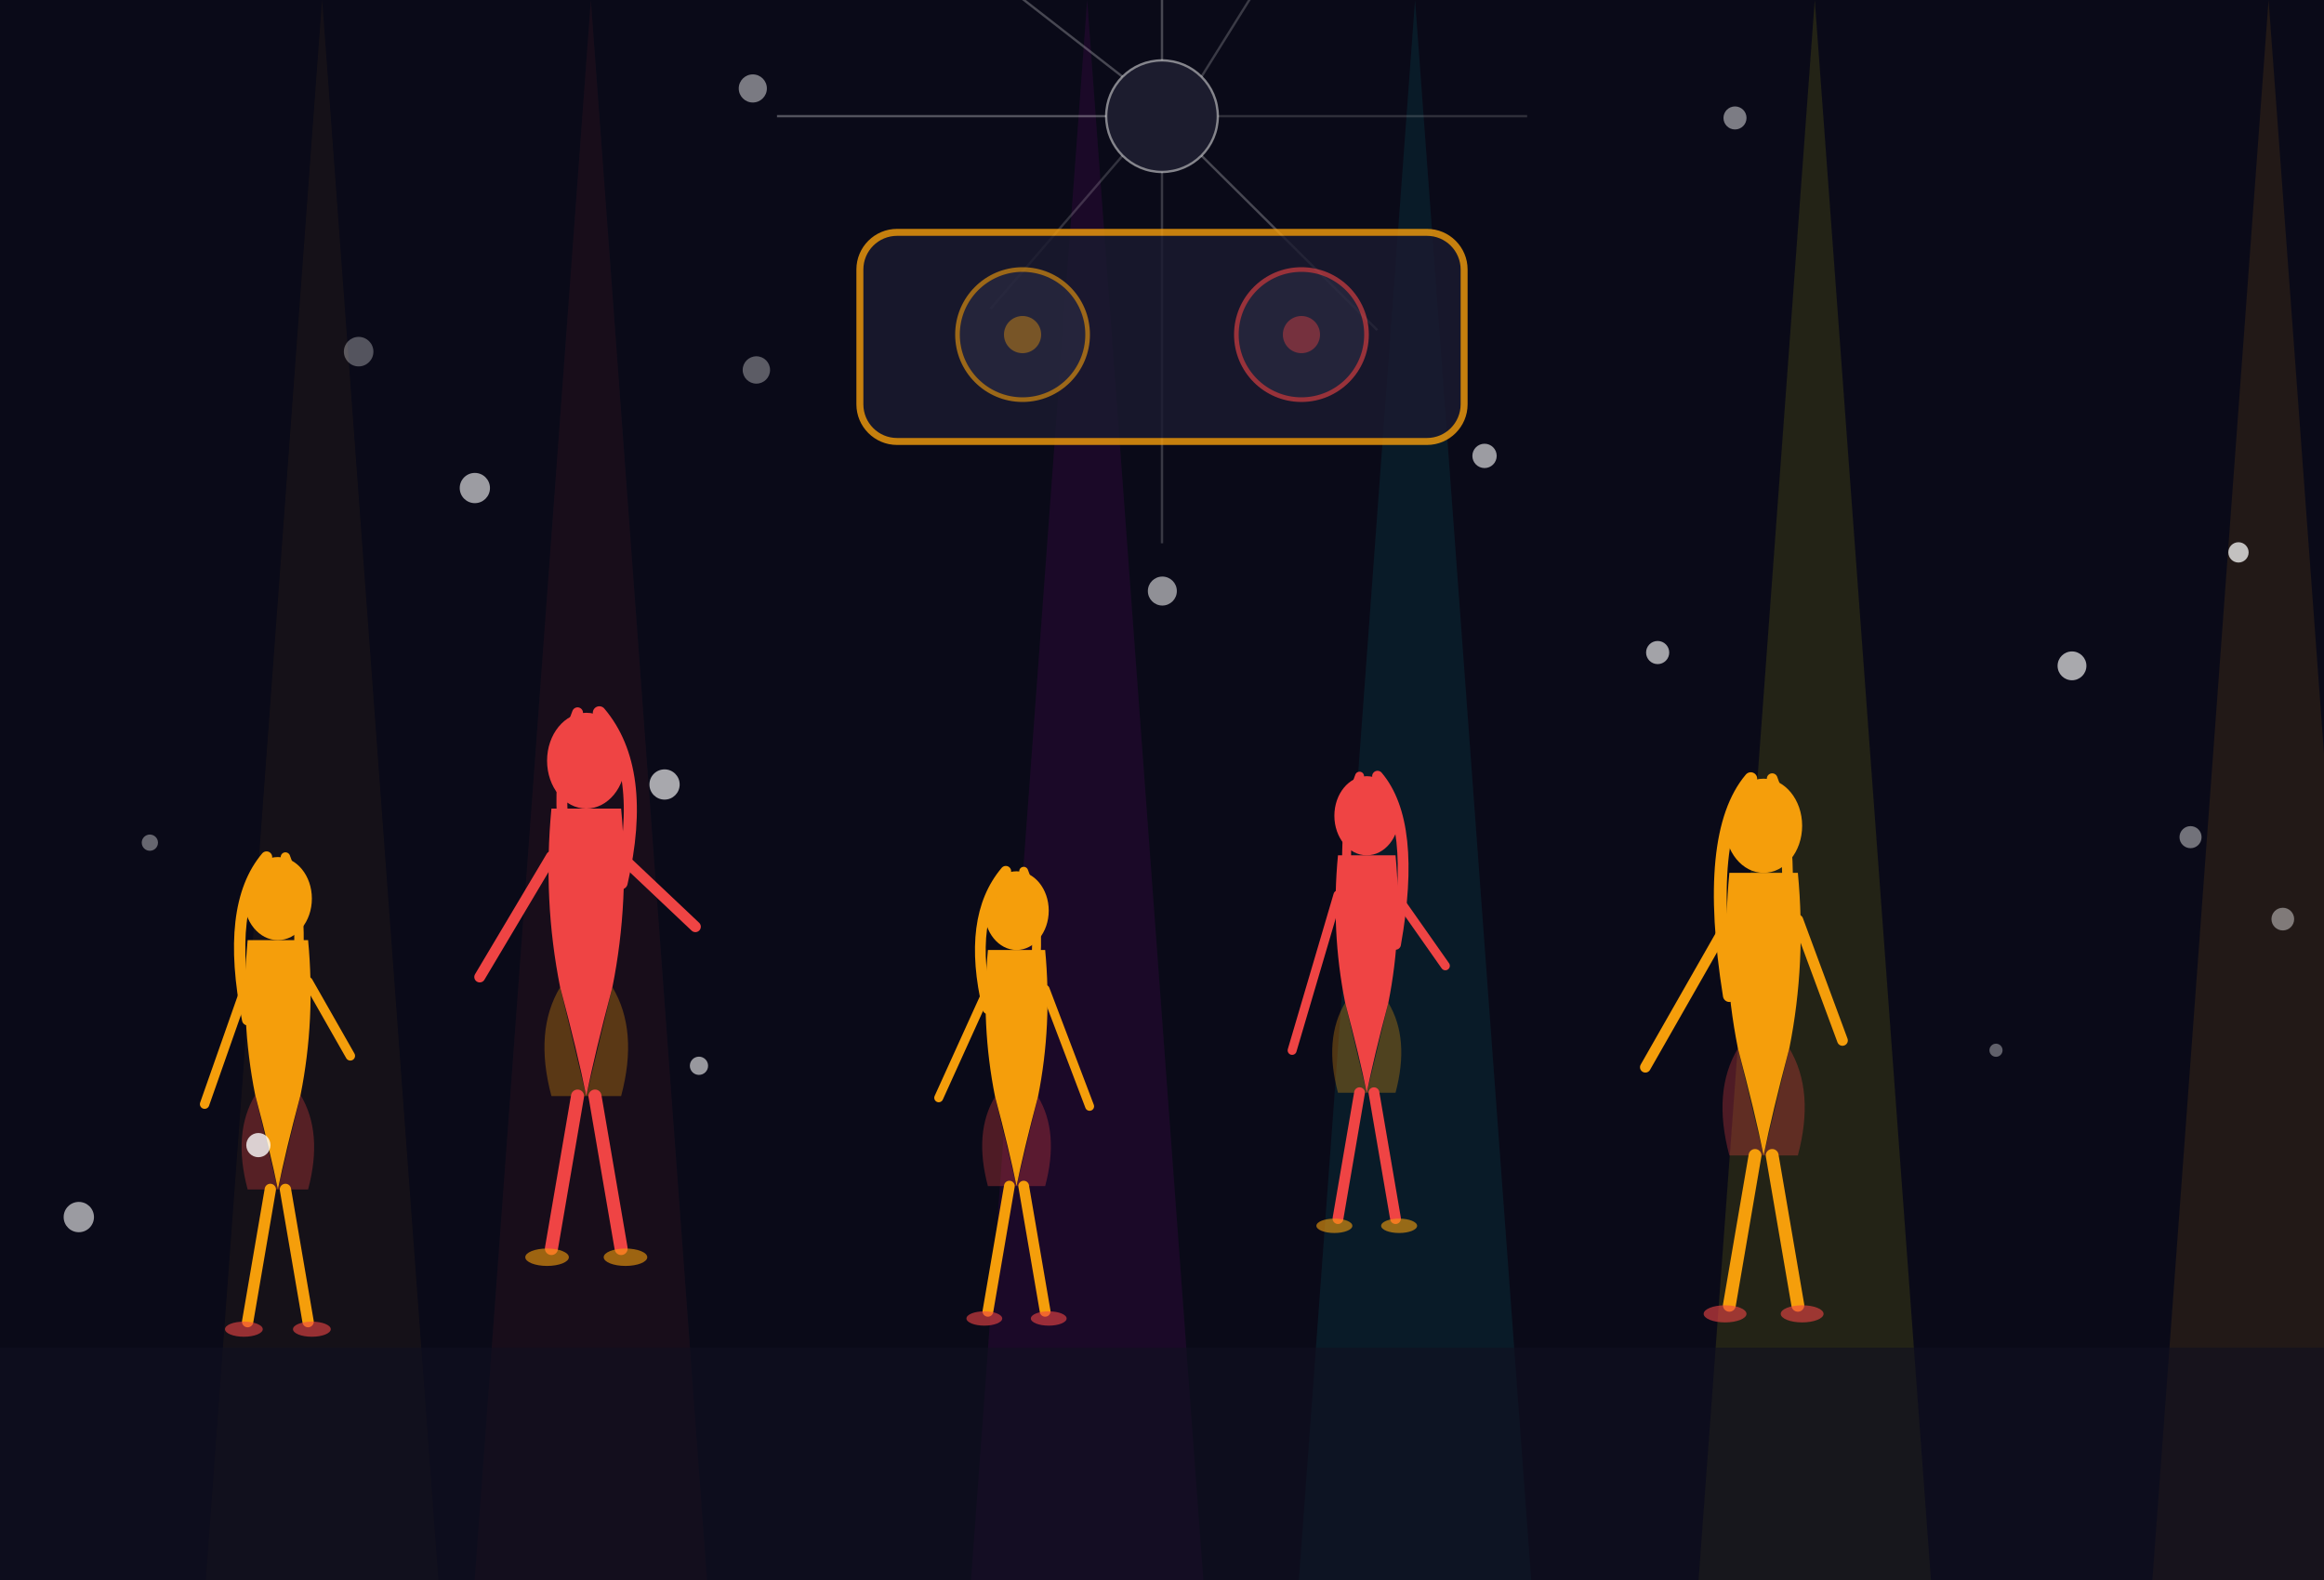
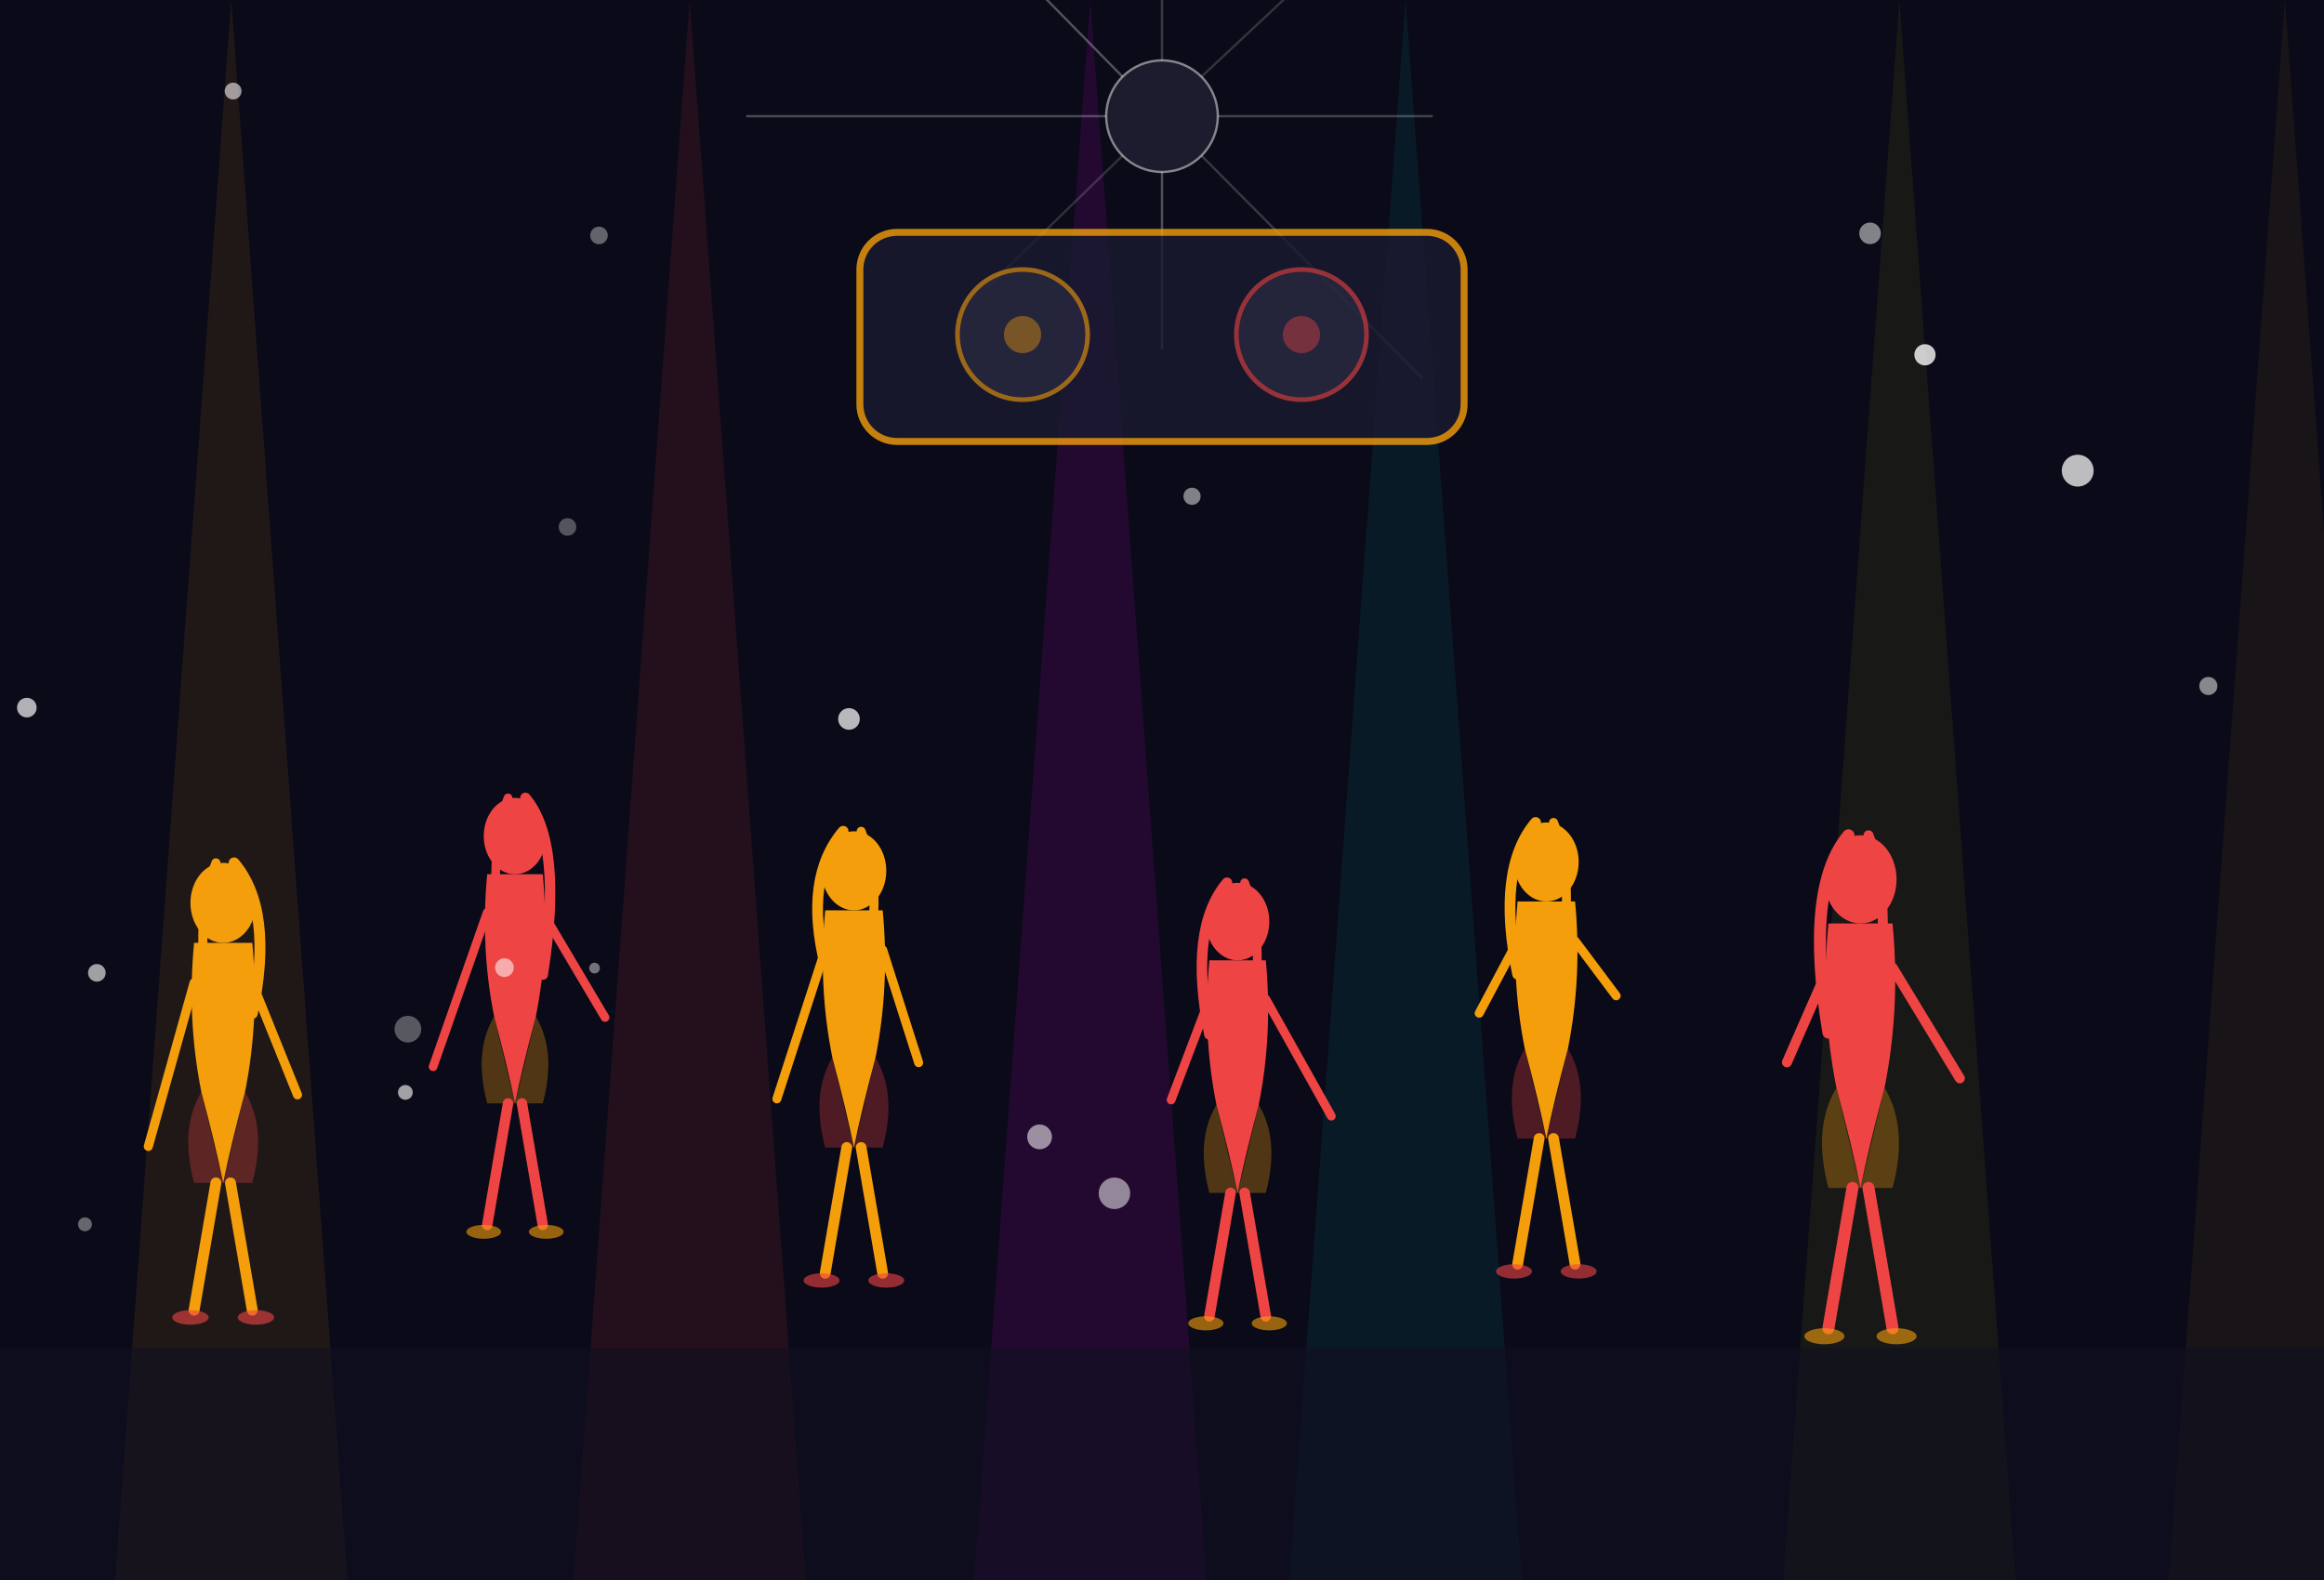
<svg xmlns="http://www.w3.org/2000/svg" viewBox="0 0 500 340" width="500" height="340">
  <rect width="500" height="340" fill="#0a0a18" />
-   <polygon points="69.301,0 44.301,340 94.301,340" fill="#f59e0b" opacity="0.053" />
-   <polygon points="127.119,0 102.119,340 152.119,340" fill="#ef4444" opacity="0.066" />
-   <polygon points="233.901,0 208.901,340 258.901,340" fill="#ff00ff" opacity="0.072" />
-   <polygon points="304.443,0 279.443,340 329.443,340" fill="#00ffff" opacity="0.072" />
-   <polygon points="390.439,0 365.439,340 415.439,340" fill="#ffff00" opacity="0.104" />
-   <polygon points="488.075,0 463.075,340 513.075,340" fill="#f59e0b" opacity="0.102" />
+   <polygon points="49.751,0 24.751,340 74.751,340" fill="#f59e0b" opacity="0.095" />
+   <polygon points="148.373,0 123.373,340 173.373,340" fill="#ef4444" opacity="0.112" />
+   <polygon points="234.573,0 209.573,340 259.573,340" fill="#ff00ff" opacity="0.105" />
+   <polygon points="302.393,0 277.393,340 327.393,340" fill="#00ffff" opacity="0.067" />
+   <polygon points="408.649,0 383.649,340 433.649,340" fill="#ffff00" opacity="0.061" />
+   <polygon points="491.592,0 466.592,340 516.592,340" fill="#f59e0b" opacity="0.07" />
  <circle cx="250" cy="25" r="12" fill="#2d2d44" stroke="#fff" stroke-width="0.5" opacity="0.5" />
-   <line x1="262" y1="25" x2="328.556" y2="25" stroke="#fff" stroke-width="0.5" opacity="0.15" />
-   <line x1="258.485" y1="33.485" x2="296.313" y2="71.031" stroke="#fff" stroke-width="0.5" opacity="0.253" />
-   <line x1="250" y1="37" x2="250" y2="116.909" stroke="#fff" stroke-width="0.5" opacity="0.193" />
-   <line x1="241.515" y1="33.485" x2="213.091" y2="66.47" stroke="#fff" stroke-width="0.5" opacity="0.166" />
-   <line x1="238" y1="25" x2="167.165" y2="25" stroke="#fff" stroke-width="0.5" opacity="0.294" />
-   <line x1="241.515" y1="16.515" x2="199.952" y2="-15.84" stroke="#fff" stroke-width="0.5" opacity="0.253" />
-   <line x1="250" y1="13" x2="250" y2="-28.967" stroke="#fff" stroke-width="0.5" opacity="0.248" />
-   <line x1="258.485" y1="16.515" x2="286.319" y2="-28.142" stroke="#fff" stroke-width="0.5" opacity="0.196" />
+   <line x1="262" y1="25" x2="308.255" y2="25" stroke="#fff" stroke-width="0.5" opacity="0.229" />
+   <line x1="258.485" y1="33.485" x2="306.102" y2="81.464" stroke="#fff" stroke-width="0.5" opacity="0.185" />
+   <line x1="250" y1="37" x2="250" y2="75.183" stroke="#fff" stroke-width="0.5" opacity="0.288" />
+   <line x1="241.515" y1="33.485" x2="212.343" y2="61.847" stroke="#fff" stroke-width="0.5" opacity="0.157" />
+   <line x1="238" y1="25" x2="160.536" y2="25" stroke="#fff" stroke-width="0.5" opacity="0.259" />
+   <line x1="241.515" y1="16.515" x2="216.995" y2="-8.434" stroke="#fff" stroke-width="0.5" opacity="0.292" />
+   <line x1="250" y1="13" x2="250" y2="-69.942" stroke="#fff" stroke-width="0.5" opacity="0.194" />
+   <line x1="258.485" y1="16.515" x2="290.347" y2="-13.365" stroke="#fff" stroke-width="0.5" opacity="0.168" />
  <rect x="185" y="50" width="130" height="45" rx="8" fill="#1a1a30" stroke="#f59e0b" stroke-width="1.5" opacity="0.8" />
  <circle cx="220" cy="72" r="14" fill="#2d2d44" stroke="#f59e0b" stroke-width="1" opacity="0.6" />
  <circle cx="280" cy="72" r="14" fill="#2d2d44" stroke="#ef4444" stroke-width="1" opacity="0.6" />
  <circle cx="220" cy="72" r="4" fill="#f59e0b" opacity="0.4" />
  <circle cx="280" cy="72" r="4" fill="#ef4444" opacity="0.4" />
  <rect x="0" y="290" width="500" height="50" fill="#0f0f20" opacity="0.6" />
-   <g transform="translate(59.78331,235.6341) scale(0.8128065)">
+   <g transform="translate(48.01728,234.9797) scale(0.7825235)">
    <ellipse cx="0" cy="-52" rx="9" ry="11" fill="#f59e0b" />
-     <path d="M-3,-63 Q-14,-50 -8,-19.935" stroke="#f59e0b" stroke-width="3" fill="none" stroke-linecap="round" />
-     <path d="M2,-63 Q8,-48 4,-22.935" stroke="#f59e0b" stroke-width="2.5" fill="none" stroke-linecap="round" />
+     <path d="M3,-63 Q14,-50 8,-21.584" stroke="#f59e0b" stroke-width="3" fill="none" stroke-linecap="round" />
+     <path d="M-2,-63 Q-8,-48 -4,-24.584" stroke="#f59e0b" stroke-width="2.5" fill="none" stroke-linecap="round" />
    <path d="M-8,-41 Q-10,-20 -6,0 Q-2,15 0,25 Q2,15 6,0 Q10,-20 8,-41 Z" fill="#f59e0b" />
    <path d="M-6,0 Q-12,10 -8,25 L0,25 Z" fill="#ef4444" opacity="0.3" />
    <path d="M6,0 Q12,10 8,25 L0,25 Z" fill="#ef4444" opacity="0.3" />
    <line x1="-2" y1="25" x2="-8" y2="60" stroke="#f59e0b" stroke-width="3" stroke-linecap="round" />
    <line x1="2" y1="25" x2="8" y2="60" stroke="#f59e0b" stroke-width="3" stroke-linecap="round" />
    <ellipse cx="-9" cy="62" rx="5" ry="2" fill="#ef4444" opacity="0.6" />
    <ellipse cx="9" cy="62" rx="5" ry="2" fill="#ef4444" opacity="0.6" />
-     <line x1="-8" y1="-30" x2="-19.391" y2="2.414" stroke="#f59e0b" stroke-width="2.5" stroke-linecap="round" />
-     <line x1="8" y1="-30" x2="19.179" y2="-10.367" stroke="#f59e0b" stroke-width="2.5" stroke-linecap="round" />
+     <line x1="-8" y1="-30" x2="-20.587" y2="14.974" stroke="#f59e0b" stroke-width="2.5" stroke-linecap="round" />
+     <line x1="8" y1="-30" x2="20.427" y2="0.793" stroke="#f59e0b" stroke-width="2.5" stroke-linecap="round" />
  </g>
-   <g transform="translate(126.1347,212.4319) scale(0.9372486)">
+   <g transform="translate(110.7976,218.7566) scale(0.7471288)">
    <ellipse cx="0" cy="-52" rx="9" ry="11" fill="#ef4444" />
-     <path d="M3,-63 Q14,-50 8,-23.956" stroke="#ef4444" stroke-width="3" fill="none" stroke-linecap="round" />
-     <path d="M-2,-63 Q-8,-48 -4,-26.956" stroke="#ef4444" stroke-width="2.5" fill="none" stroke-linecap="round" />
+     <path d="M3,-63 Q14,-50 8,-12.078" stroke="#ef4444" stroke-width="3" fill="none" stroke-linecap="round" />
+     <path d="M-2,-63 Q-8,-48 -4,-15.078" stroke="#ef4444" stroke-width="2.5" fill="none" stroke-linecap="round" />
    <path d="M-8,-41 Q-10,-20 -6,0 Q-2,15 0,25 Q2,15 6,0 Q10,-20 8,-41 Z" fill="#ef4444" />
    <path d="M-6,0 Q-12,10 -8,25 L0,25 Z" fill="#f59e0b" opacity="0.3" />
    <path d="M6,0 Q12,10 8,25 L0,25 Z" fill="#f59e0b" opacity="0.3" />
    <line x1="-2" y1="25" x2="-8" y2="60" stroke="#ef4444" stroke-width="3" stroke-linecap="round" />
    <line x1="2" y1="25" x2="8" y2="60" stroke="#ef4444" stroke-width="3" stroke-linecap="round" />
    <ellipse cx="-9" cy="62" rx="5" ry="2" fill="#f59e0b" opacity="0.6" />
    <ellipse cx="9" cy="62" rx="5" ry="2" fill="#f59e0b" opacity="0.6" />
-     <line x1="-8" y1="-30" x2="-24.457" y2="-2.344" stroke="#ef4444" stroke-width="2.5" stroke-linecap="round" />
-     <line x1="8" y1="-30" x2="25.045" y2="-13.888" stroke="#ef4444" stroke-width="2.5" stroke-linecap="round" />
+     <line x1="-8" y1="-30" x2="-23.583" y2="14.442" stroke="#ef4444" stroke-width="2.5" stroke-linecap="round" />
+     <line x1="8" y1="-30" x2="25.926" y2="0.258" stroke="#ef4444" stroke-width="2.5" stroke-linecap="round" />
  </g>
-   <g transform="translate(218.7031,235.9933) scale(0.7698624)">
+   <g transform="translate(183.7213,227.5977) scale(0.7732437)">
    <ellipse cx="0" cy="-52" rx="9" ry="11" fill="#f59e0b" />
-     <path d="M-3,-63 Q-14,-50 -8,-24.587" stroke="#f59e0b" stroke-width="3" fill="none" stroke-linecap="round" />
-     <path d="M2,-63 Q8,-48 4,-27.587" stroke="#f59e0b" stroke-width="2.5" fill="none" stroke-linecap="round" />
+     <path d="M-3,-63 Q-14,-50 -8,-25.689" stroke="#f59e0b" stroke-width="3" fill="none" stroke-linecap="round" />
+     <path d="M2,-63 Q8,-48 4,-28.689" stroke="#f59e0b" stroke-width="2.5" fill="none" stroke-linecap="round" />
    <path d="M-8,-41 Q-10,-20 -6,0 Q-2,15 0,25 Q2,15 6,0 Q10,-20 8,-41 Z" fill="#f59e0b" />
    <path d="M-6,0 Q-12,10 -8,25 L0,25 Z" fill="#ef4444" opacity="0.3" />
    <path d="M6,0 Q12,10 8,25 L0,25 Z" fill="#ef4444" opacity="0.3" />
    <line x1="-2" y1="25" x2="-8" y2="60" stroke="#f59e0b" stroke-width="3" stroke-linecap="round" />
    <line x1="2" y1="25" x2="8" y2="60" stroke="#f59e0b" stroke-width="3" stroke-linecap="round" />
    <ellipse cx="-9" cy="62" rx="5" ry="2" fill="#ef4444" opacity="0.6" />
    <ellipse cx="9" cy="62" rx="5" ry="2" fill="#ef4444" opacity="0.6" />
-     <line x1="-8" y1="-30" x2="-21.744" y2="0.312" stroke="#f59e0b" stroke-width="2.5" stroke-linecap="round" />
-     <line x1="8" y1="-30" x2="20.423" y2="2.697" stroke="#f59e0b" stroke-width="2.5" stroke-linecap="round" />
+     <line x1="-8" y1="-30" x2="-21.443" y2="11.474" stroke="#f59e0b" stroke-width="2.5" stroke-linecap="round" />
+     <line x1="8" y1="-30" x2="18.011" y2="1.399" stroke="#f59e0b" stroke-width="2.5" stroke-linecap="round" />
  </g>
-   <g transform="translate(294.0513,215.7911) scale(0.7740301)">
+   <g transform="translate(266.2608,237.7445) scale(0.7583987)">
    <ellipse cx="0" cy="-52" rx="9" ry="11" fill="#ef4444" />
-     <path d="M3,-63 Q14,-50 8,-16.252" stroke="#ef4444" stroke-width="3" fill="none" stroke-linecap="round" />
-     <path d="M-2,-63 Q-8,-48 -4,-19.252" stroke="#ef4444" stroke-width="2.5" fill="none" stroke-linecap="round" />
+     <path d="M-3,-63 Q-14,-50 -8,-19.991" stroke="#ef4444" stroke-width="3" fill="none" stroke-linecap="round" />
+     <path d="M2,-63 Q8,-48 4,-22.991" stroke="#ef4444" stroke-width="2.5" fill="none" stroke-linecap="round" />
    <path d="M-8,-41 Q-10,-20 -6,0 Q-2,15 0,25 Q2,15 6,0 Q10,-20 8,-41 Z" fill="#ef4444" />
    <path d="M-6,0 Q-12,10 -8,25 L0,25 Z" fill="#f59e0b" opacity="0.3" />
    <path d="M6,0 Q12,10 8,25 L0,25 Z" fill="#f59e0b" opacity="0.3" />
    <line x1="-2" y1="25" x2="-8" y2="60" stroke="#ef4444" stroke-width="3" stroke-linecap="round" />
    <line x1="2" y1="25" x2="8" y2="60" stroke="#ef4444" stroke-width="3" stroke-linecap="round" />
    <ellipse cx="-9" cy="62" rx="5" ry="2" fill="#f59e0b" opacity="0.6" />
    <ellipse cx="9" cy="62" rx="5" ry="2" fill="#f59e0b" opacity="0.6" />
-     <line x1="-8" y1="-30" x2="-20.74" y2="13.225" stroke="#ef4444" stroke-width="2.5" stroke-linecap="round" />
-     <line x1="8" y1="-30" x2="21.846" y2="-10.288" stroke="#ef4444" stroke-width="2.5" stroke-linecap="round" />
+     <line x1="-8" y1="-30" x2="-18.853" y2="-1.391" stroke="#ef4444" stroke-width="2.5" stroke-linecap="round" />
+     <line x1="8" y1="-30" x2="26.588" y2="3.206" stroke="#ef4444" stroke-width="2.5" stroke-linecap="round" />
  </g>
-   <g transform="translate(379.4343,225.6054) scale(0.921304)">
+   <g transform="translate(332.6907,225.6741) scale(0.772836)">
    <ellipse cx="0" cy="-52" rx="9" ry="11" fill="#f59e0b" />
-     <path d="M-3,-63 Q-14,-50 -8,-12.346" stroke="#f59e0b" stroke-width="3" fill="none" stroke-linecap="round" />
-     <path d="M2,-63 Q8,-48 4,-15.346" stroke="#f59e0b" stroke-width="2.5" fill="none" stroke-linecap="round" />
+     <path d="M-3,-63 Q-14,-50 -8,-20.765" stroke="#f59e0b" stroke-width="3" fill="none" stroke-linecap="round" />
+     <path d="M2,-63 Q8,-48 4,-23.765" stroke="#f59e0b" stroke-width="2.5" fill="none" stroke-linecap="round" />
    <path d="M-8,-41 Q-10,-20 -6,0 Q-2,15 0,25 Q2,15 6,0 Q10,-20 8,-41 Z" fill="#f59e0b" />
    <path d="M-6,0 Q-12,10 -8,25 L0,25 Z" fill="#ef4444" opacity="0.3" />
    <path d="M6,0 Q12,10 8,25 L0,25 Z" fill="#ef4444" opacity="0.3" />
    <line x1="-2" y1="25" x2="-8" y2="60" stroke="#f59e0b" stroke-width="3" stroke-linecap="round" />
    <line x1="2" y1="25" x2="8" y2="60" stroke="#f59e0b" stroke-width="3" stroke-linecap="round" />
    <ellipse cx="-9" cy="62" rx="5" ry="2" fill="#ef4444" opacity="0.6" />
    <ellipse cx="9" cy="62" rx="5" ry="2" fill="#ef4444" opacity="0.6" />
-     <line x1="-8" y1="-30" x2="-27.615" y2="4.397" stroke="#f59e0b" stroke-width="2.5" stroke-linecap="round" />
-     <line x1="8" y1="-30" x2="18.417" y2="-1.861" stroke="#f59e0b" stroke-width="2.5" stroke-linecap="round" />
+     <line x1="-8" y1="-30" x2="-18.691" y2="-9.893" stroke="#f59e0b" stroke-width="2.5" stroke-linecap="round" />
+     <line x1="8" y1="-30" x2="19.432" y2="-14.736" stroke="#f59e0b" stroke-width="2.5" stroke-linecap="round" />
  </g>
-   <circle cx="250.076" cy="127.188" r="3.118" fill="#fff" opacity="0.546" />
-   <circle cx="32.242" cy="181.332" r="1.747" fill="#fff" opacity="0.378" />
-   <circle cx="373.279" cy="25.381" r="2.479" fill="#fff" opacity="0.466" />
-   <circle cx="481.6" cy="118.868" r="2.185" fill="#fff" opacity="0.728" />
-   <circle cx="356.638" cy="140.42" r="2.49" fill="#fff" opacity="0.625" />
-   <circle cx="16.956" cy="261.901" r="3.261" fill="#fff" opacity="0.592" />
-   <circle cx="77.16" cy="75.67" r="3.178" fill="#fff" opacity="0.301" />
-   <circle cx="445.781" cy="143.283" r="3.102" fill="#fff" opacity="0.647" />
-   <circle cx="319.392" cy="98.104" r="2.617" fill="#fff" opacity="0.594" />
-   <circle cx="429.432" cy="226.003" r="1.412" fill="#fff" opacity="0.352" />
-   <circle cx="142.975" cy="168.815" r="3.255" fill="#fff" opacity="0.643" />
-   <circle cx="491.139" cy="197.779" r="2.441" fill="#fff" opacity="0.422" />
-   <circle cx="102.162" cy="105.02" r="3.254" fill="#fff" opacity="0.596" />
-   <circle cx="161.965" cy="19.034" r="3.025" fill="#fff" opacity="0.458" />
-   <circle cx="162.731" cy="79.613" r="2.944" fill="#fff" opacity="0.335" />
-   <circle cx="471.286" cy="180.148" r="2.375" fill="#fff" opacity="0.422" />
-   <circle cx="150.38" cy="229.345" r="1.962" fill="#fff" opacity="0.579" />
-   <circle cx="55.59" cy="246.416" r="2.606" fill="#fff" opacity="0.788" />
+   <g transform="translate(400.2767,234.078) scale(0.8623747)">
+     <ellipse cx="0" cy="-52" rx="9" ry="11" fill="#ef4444" />
+     <path d="M-3,-63 Q-14,-50 -8,-13.781" stroke="#ef4444" stroke-width="3" fill="none" stroke-linecap="round" />
+     <path d="M2,-63 Q8,-48 4,-16.781" stroke="#ef4444" stroke-width="2.5" fill="none" stroke-linecap="round" />
+     <path d="M-8,-41 Q-10,-20 -6,0 Q-2,15 0,25 Q2,15 6,0 Q10,-20 8,-41 Z" fill="#ef4444" />
+     <path d="M-6,0 Q-12,10 -8,25 L0,25 Z" fill="#f59e0b" opacity="0.3" />
+     <path d="M6,0 Q12,10 8,25 L0,25 Z" fill="#f59e0b" opacity="0.3" />
+     <line x1="-2" y1="25" x2="-8" y2="60" stroke="#ef4444" stroke-width="3" stroke-linecap="round" />
+     <line x1="2" y1="25" x2="8" y2="60" stroke="#ef4444" stroke-width="3" stroke-linecap="round" />
+     <ellipse cx="-9" cy="62" rx="5" ry="2" fill="#f59e0b" opacity="0.6" />
+     <ellipse cx="9" cy="62" rx="5" ry="2" fill="#f59e0b" opacity="0.6" />
+     <line x1="-8" y1="-30" x2="-18.351" y2="-6.351" stroke="#ef4444" stroke-width="2.5" stroke-linecap="round" />
+     <line x1="8" y1="-30" x2="24.782" y2="-2.356" stroke="#ef4444" stroke-width="2.5" stroke-linecap="round" />
+   </g>
+   <circle cx="87.213" cy="235.072" r="1.592" fill="#fff" opacity="0.616" />
+   <circle cx="239.768" cy="256.784" r="3.389" fill="#fff" opacity="0.515" />
+   <circle cx="182.652" cy="154.714" r="2.331" fill="#fff" opacity="0.712" />
+   <circle cx="20.838" cy="209.344" r="1.897" fill="#fff" opacity="0.608" />
+   <circle cx="128.868" cy="50.664" r="1.893" fill="#fff" opacity="0.365" />
+   <circle cx="18.277" cy="263.46" r="1.497" fill="#fff" opacity="0.377" />
+   <circle cx="122.094" cy="113.394" r="1.896" fill="#fff" opacity="0.301" />
+   <circle cx="50.151" cy="19.599" r="1.813" fill="#fff" opacity="0.575" />
+   <circle cx="475.118" cy="147.618" r="1.953" fill="#fff" opacity="0.511" />
+   <circle cx="414.152" cy="76.347" r="2.289" fill="#fff" opacity="0.784" />
+   <circle cx="402.338" cy="50.212" r="2.327" fill="#fff" opacity="0.492" />
+   <circle cx="108.53" cy="208.225" r="2.015" fill="#fff" opacity="0.549" />
+   <circle cx="5.773" cy="152.273" r="2.112" fill="#fff" opacity="0.679" />
+   <circle cx="127.912" cy="208.328" r="1.153" fill="#fff" opacity="0.424" />
+   <circle cx="447.012" cy="101.278" r="3.428" fill="#fff" opacity="0.73" />
+   <circle cx="223.66" cy="244.647" r="2.67" fill="#fff" opacity="0.545" />
+   <circle cx="87.753" cy="221.464" r="2.877" fill="#fff" opacity="0.32" />
+   <circle cx="256.463" cy="106.794" r="1.851" fill="#fff" opacity="0.481" />
</svg>
